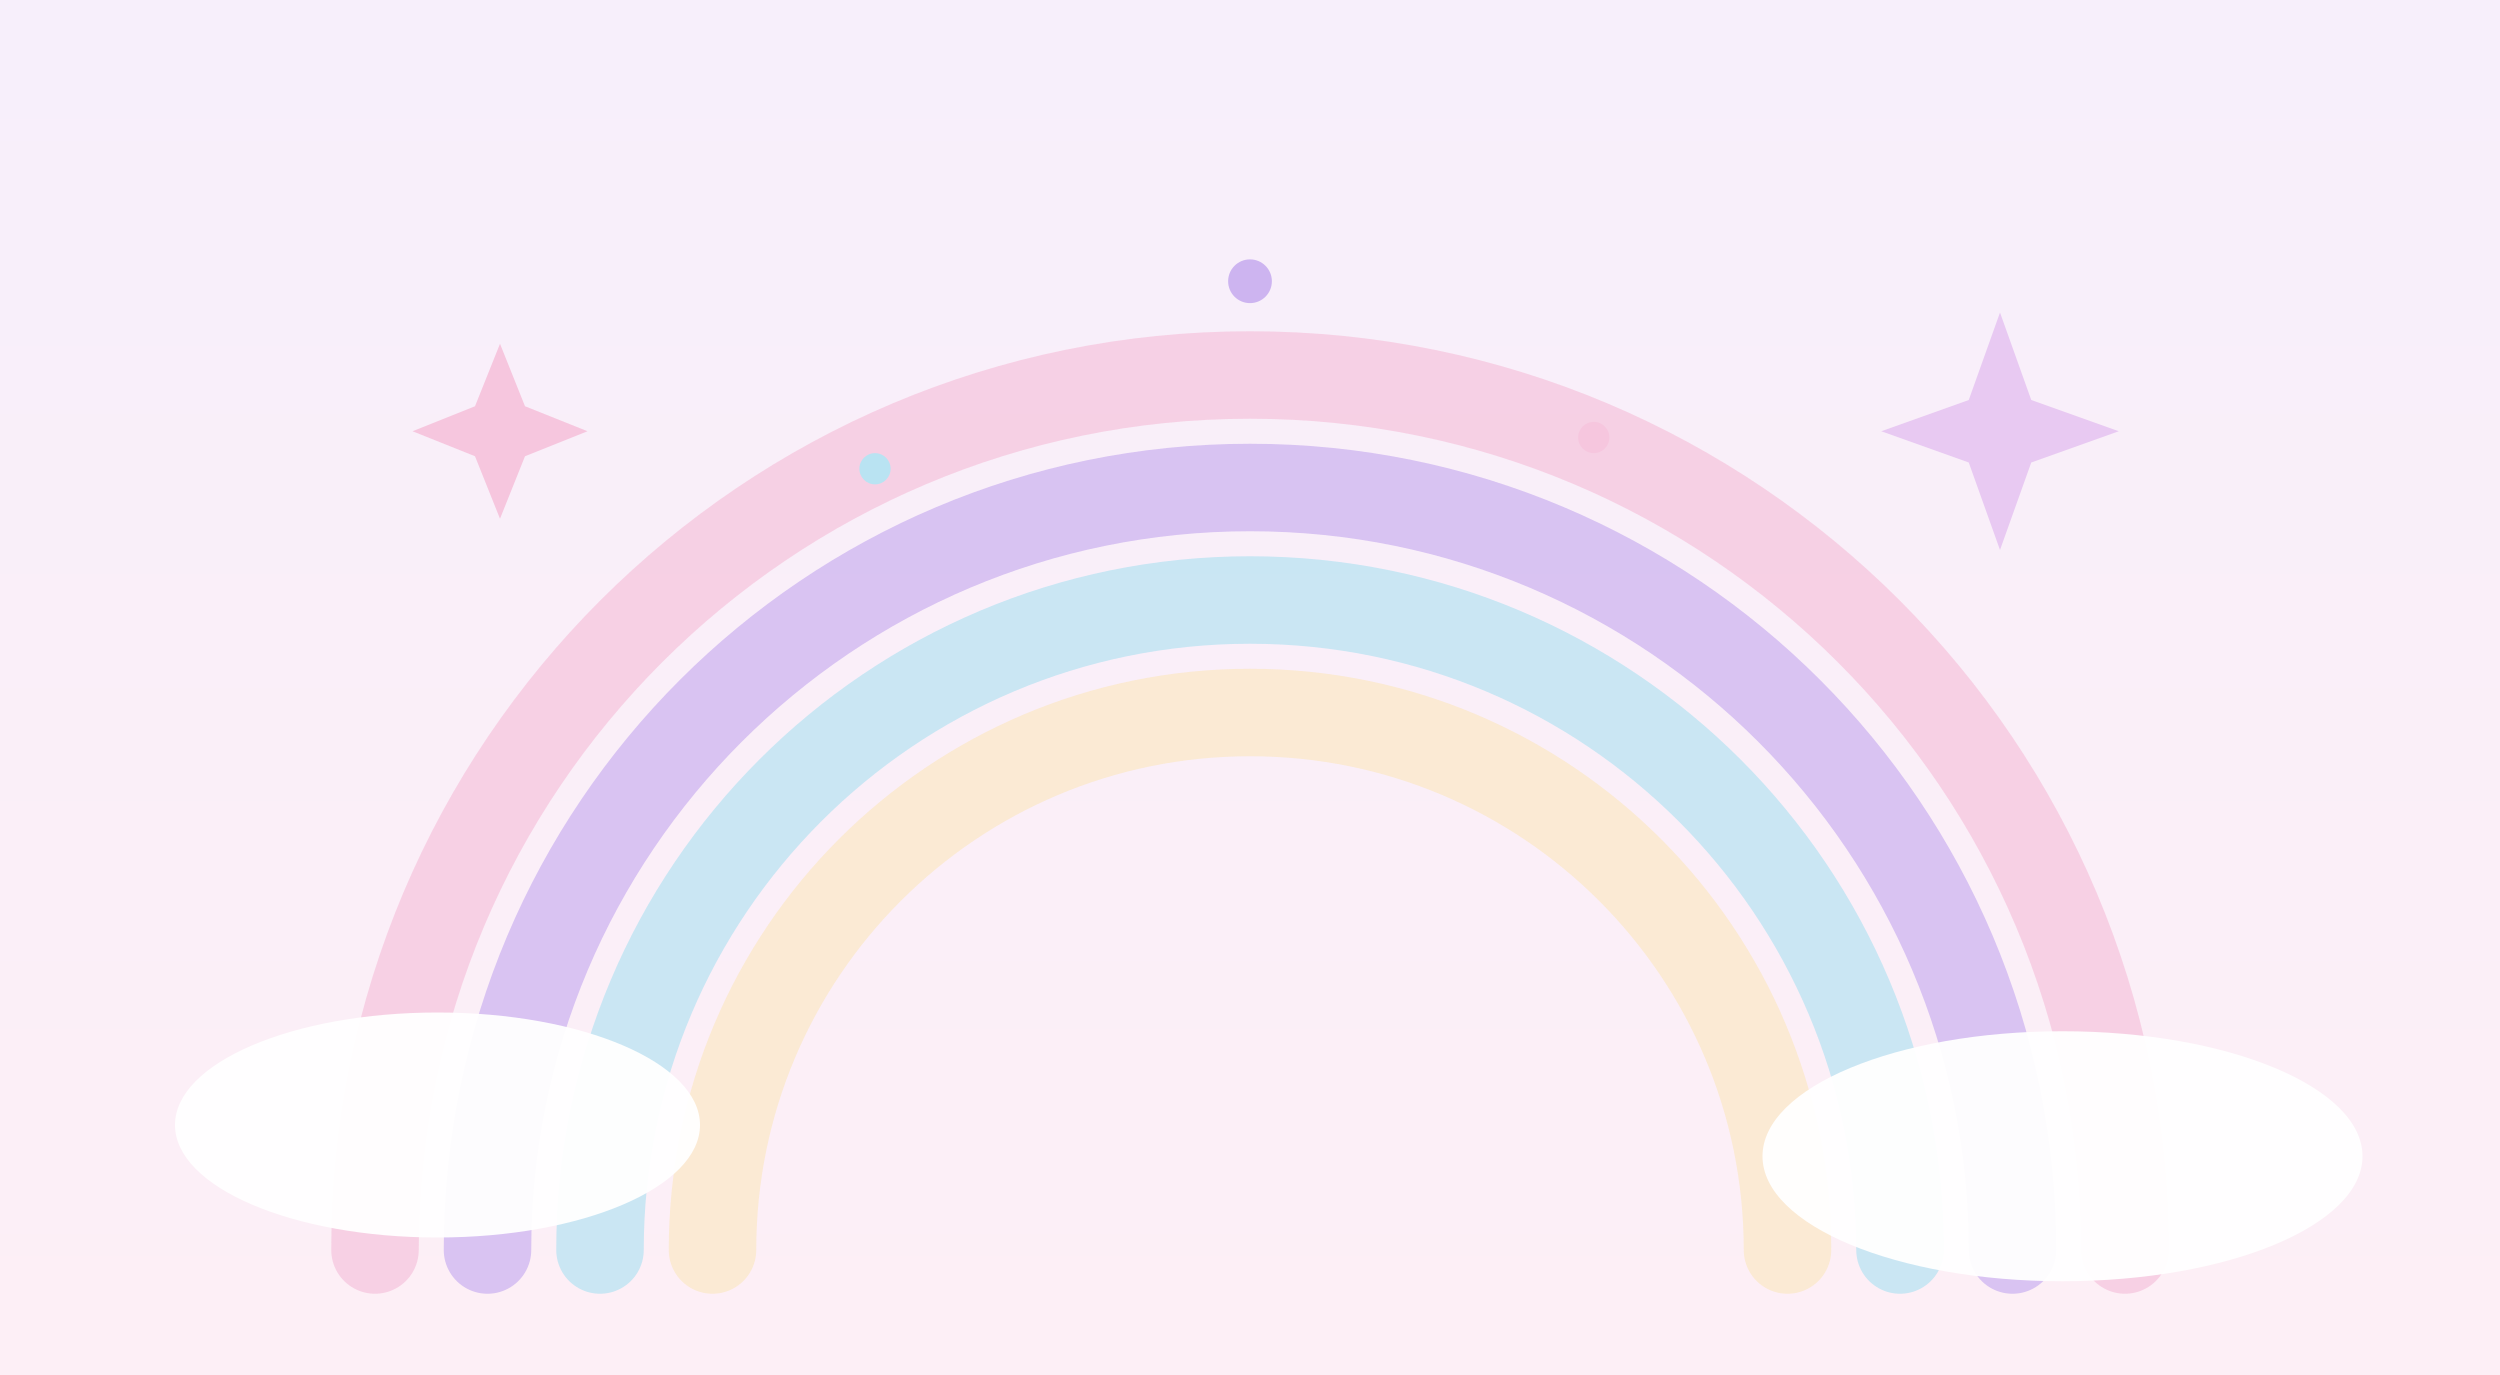
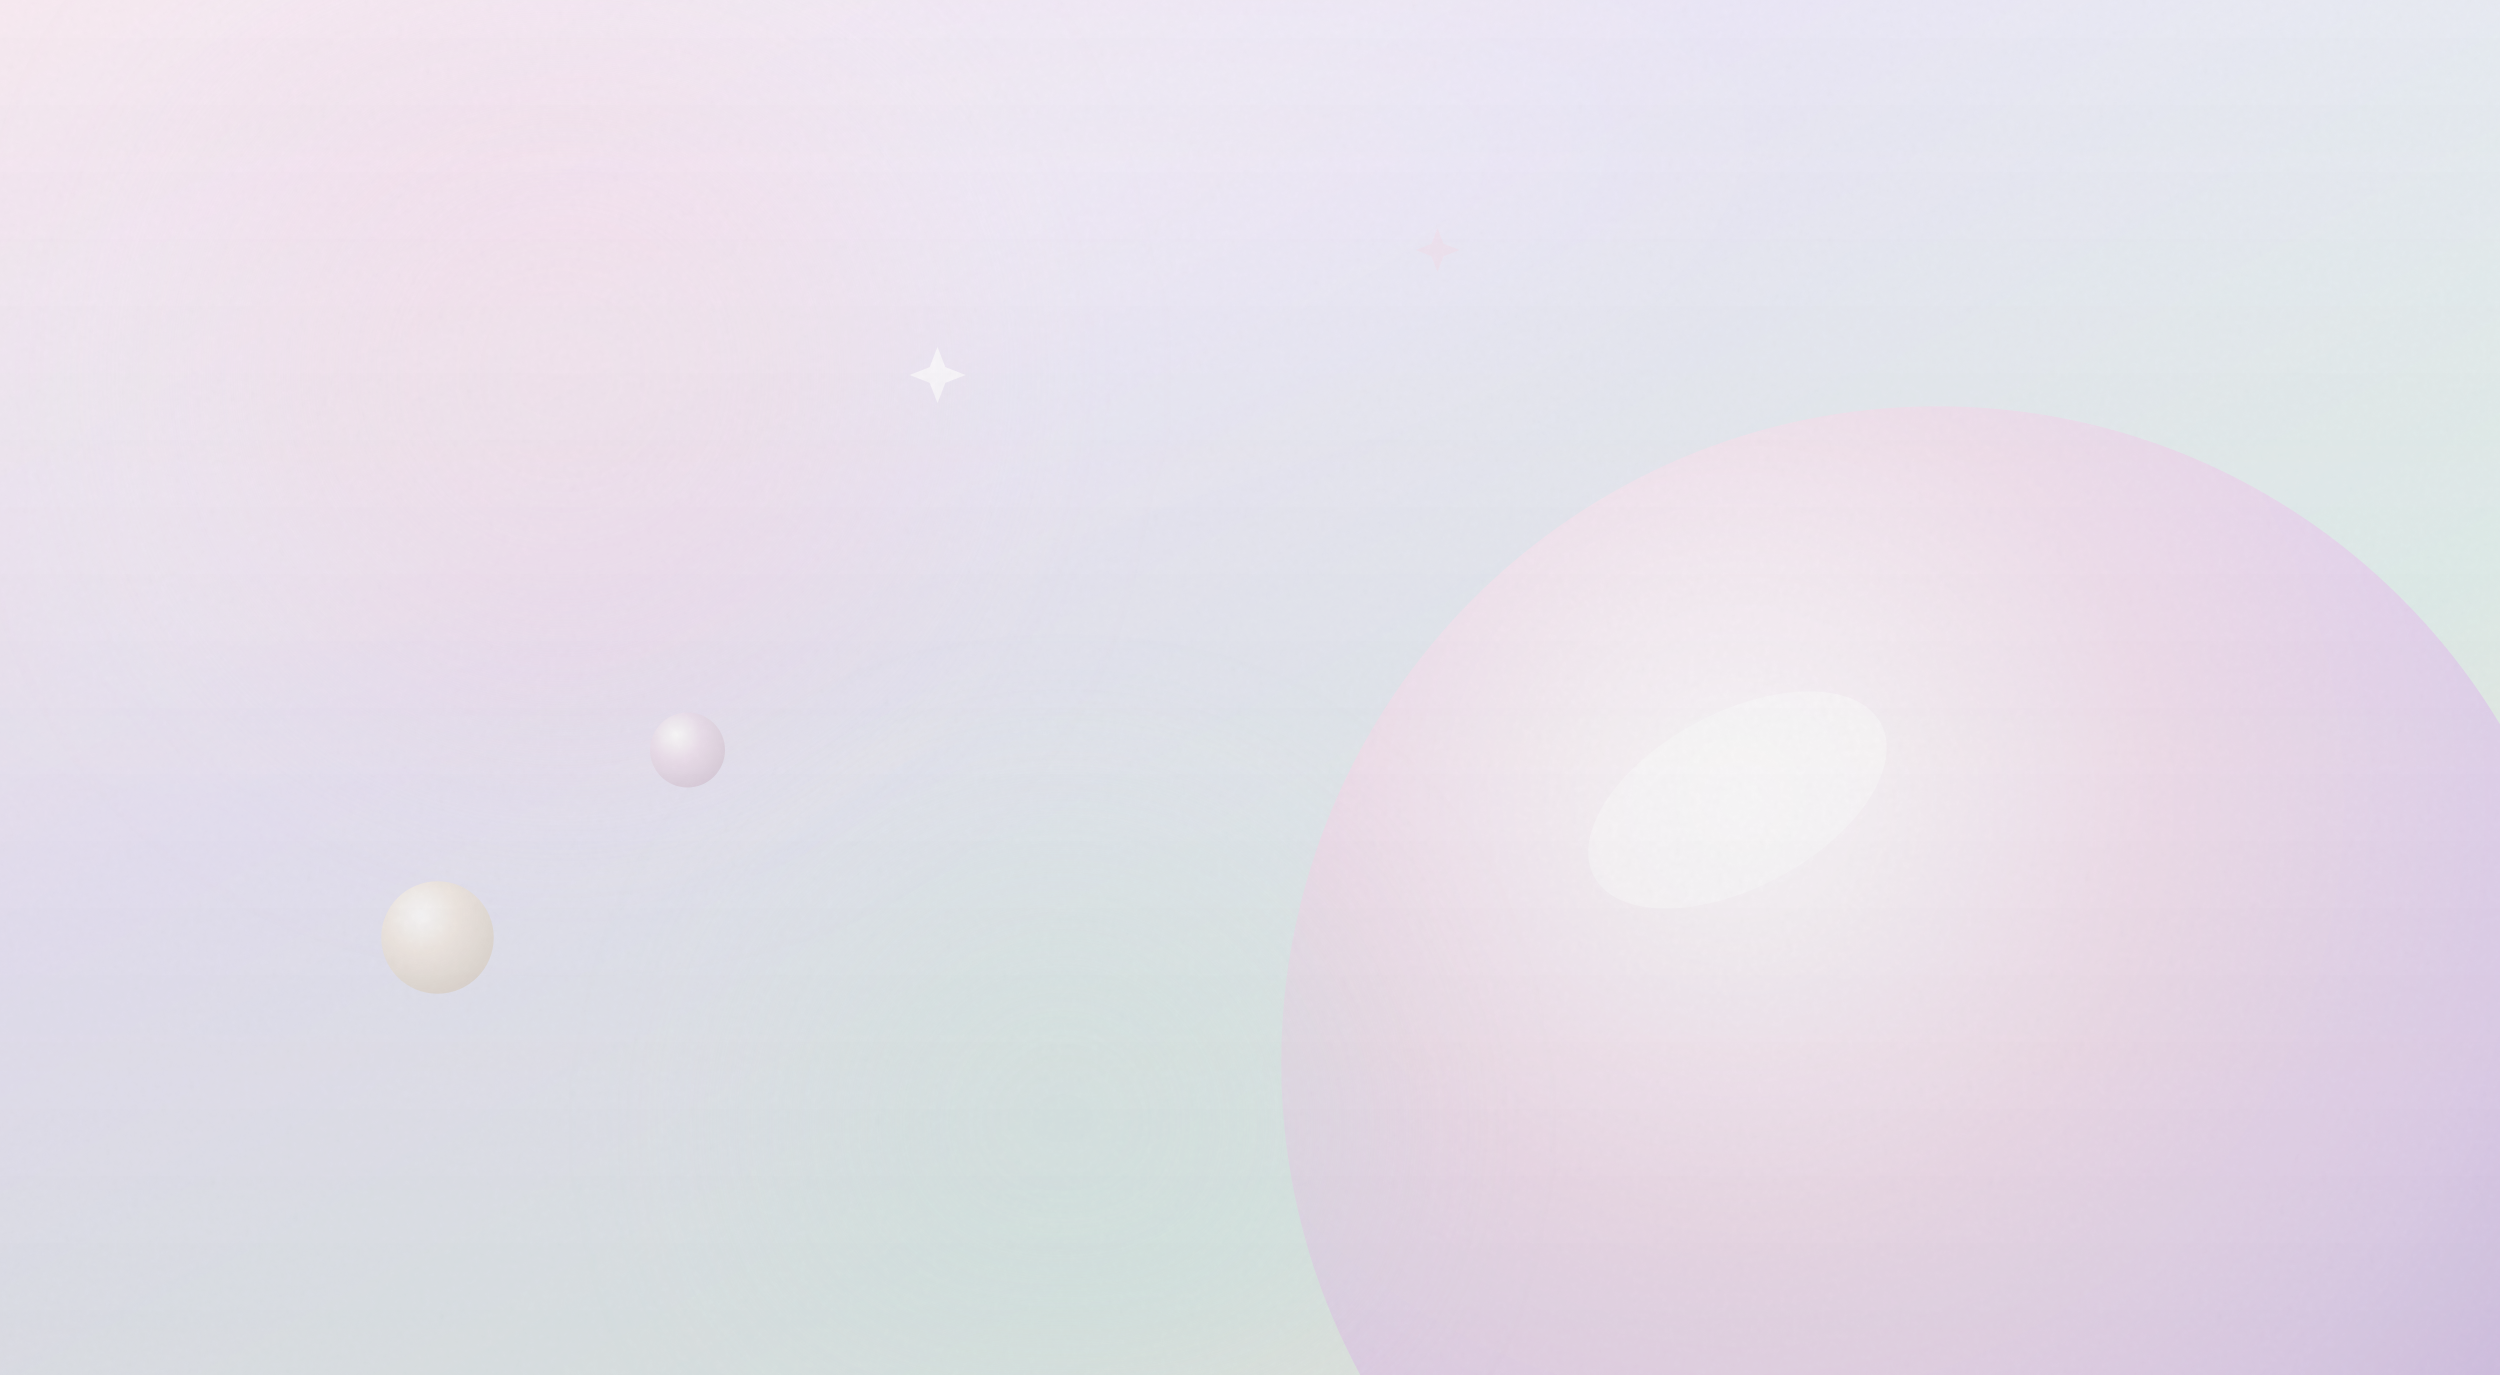
<svg xmlns="http://www.w3.org/2000/svg" viewBox="0 0 400 220" preserveAspectRatio="xMidYMid slice">
  <defs>
-     <linearGradient id="bg" x1="0" y1="0" x2="0" y2="1">
-       <stop offset="0%" stop-color="#F7EFFB" />
-       <stop offset="100%" stop-color="#FDEFF6" />
+     <linearGradient id="lg12" x1="0" y1="0" x2="1" y2="1">
+       <stop offset="0%" stop-color="#F7E9F1" />
+       <stop offset="35%" stop-color="#EAE6F6" />
+       <stop offset="70%" stop-color="#E2F0EC" />
+       <stop offset="100%" stop-color="#F8EFE2" />
+     </linearGradient>
+     <radialGradient id="rg13" cx="0.35" cy="0.3" r="0.8">
+       <stop offset="0%" stop-color="#FFFFFF" />
+       <stop offset="40%" stop-color="#F3E2EF" />
+       <stop offset="75%" stop-color="#E4D5F0" />
+       <stop offset="100%" stop-color="#D3C3E8" />
+     </radialGradient>
+     <filter id="bl14" x="-60%" y="-60%" width="220%" height="220%">
+       <feGaussianBlur stdDeviation="18" />
+     </filter>
+     <filter id="bl15" x="-60%" y="-60%" width="220%" height="220%">
+       <feGaussianBlur stdDeviation="16" />
+     </filter>
+     <radialGradient id="rg16" cx="0.35" cy="0.3" r="0.75">
+       <stop offset="0%" stop-color="#FFFFFF" />
+       <stop offset="45%" stop-color="#F4EDE6" />
+       <stop offset="100%" stop-color="#e2dbd4" />
+     </radialGradient>
+     <radialGradient id="rg17" cx="0.35" cy="0.3" r="0.75">
+       <stop offset="0%" stop-color="#FFFFFF" />
+       <stop offset="45%" stop-color="#EFE3F0" />
+       <stop offset="100%" stop-color="#ddd1de" />
+     </radialGradient>
+     <filter id="bl18" x="-60%" y="-60%" width="220%" height="220%">
+       <feGaussianBlur stdDeviation="22" />
+     </filter>
+     <filter id="gr19">
+       <feTurbulence type="fractalNoise" baseFrequency="0.9" numOctaves="2" stitchTiles="stitch" />
+       <feColorMatrix type="saturate" values="0" />
+       <feComponentTransfer>
+         <feFuncA type="linear" slope="0.05" />
+       </feComponentTransfer>
+       <feComposite operator="in" in2="SourceGraphic" />
+     </filter>
+     <linearGradient id="lg20" x1="0" y1="0" x2="0" y2="1">
+       <stop offset="0%" stop-color="#3A2438" stop-opacity="0" />
+       <stop offset="100%" stop-color="#3A2438" stop-opacity="0.08" />
    </linearGradient>
  </defs>
-   <rect width="400" height="220" fill="url(#bg)" />
-   <g fill="none" stroke-width="14" stroke-linecap="round" opacity="0.75">
-     <path d="M60 200 A140 140 0 0 1 340 200" stroke="#F6C6DE" />
-     <path d="M78 200 A122 122 0 0 1 322 200" stroke="#CDB4F0" />
-     <path d="M96 200 A104 104 0 0 1 304 200" stroke="#B9E3F2" />
-     <path d="M114 200 A86 86 0 0 1 286 200" stroke="#FBE8C8" />
-   </g>
-   <ellipse cx="70" cy="180" rx="42" ry="18" fill="#FFFFFF" opacity="0.95" />
-   <ellipse cx="330" cy="185" rx="48" ry="20" fill="#FFFFFF" opacity="0.95" />
-   <path d="M320 50 l5 14 14 5 -14 5 -5 14 -5 -14 -14 -5 14 -5z" fill="#E8C9F2" />
-   <path d="M80 55 l4 10 10 4 -10 4 -4 10 -4 -10 -10 -4 10 -4z" fill="#F6C6DE" />
-   <circle cx="200" cy="45" r="3.5" fill="#CDB4F0" />
-   <circle cx="255" cy="70" r="2.5" fill="#F6C6DE" />
-   <circle cx="140" cy="75" r="2.5" fill="#B9E3F2" />
+   <rect width="400" height="220" fill="url(#lg12)" />
+   <circle cx="310" cy="170" r="105" fill="url(#rg13)" />
+   <ellipse cx="278" cy="128" rx="26" ry="14" fill="#FFFFFF" opacity="0.65" transform="rotate(-28 278 128)" />
+   <circle cx="90" cy="60" r="55" fill="#F5D9E8" opacity="0.5" filter="url(#bl14)" />
+   <circle cx="170" cy="180" r="45" fill="#D9EDE6" opacity="0.45" filter="url(#bl15)" />
+   <circle cx="70" cy="150" r="9" fill="url(#rg16)" />
+   <circle cx="110" cy="120" r="6" fill="url(#rg17)" />
+   <path d="M150 55.5 L151.26 58.74 L154.5 60 L151.26 61.26 L150 64.5 L148.74 61.26 L145.5 60 L148.74 58.74 Z" fill="#FFFFFF" opacity="0.7" />
+   <path d="M230 36.5 L230.98 39.02 L233.5 40 L230.98 40.98 L230 43.5 L229.02 40.98 L226.5 40 L229.02 39.02 Z" fill="#F0DDEB" opacity="0.7" />
+   <rect x="-60" y="20" width="320" height="70" rx="35" fill="#FFFFFF" opacity="0.16" filter="url(#bl18)" transform="rotate(-18 100 55)" />
+   <rect width="400" height="220" fill="#808080" filter="url(#gr19)" />
+   <rect width="400" height="220" fill="url(#lg20)" />
</svg>
